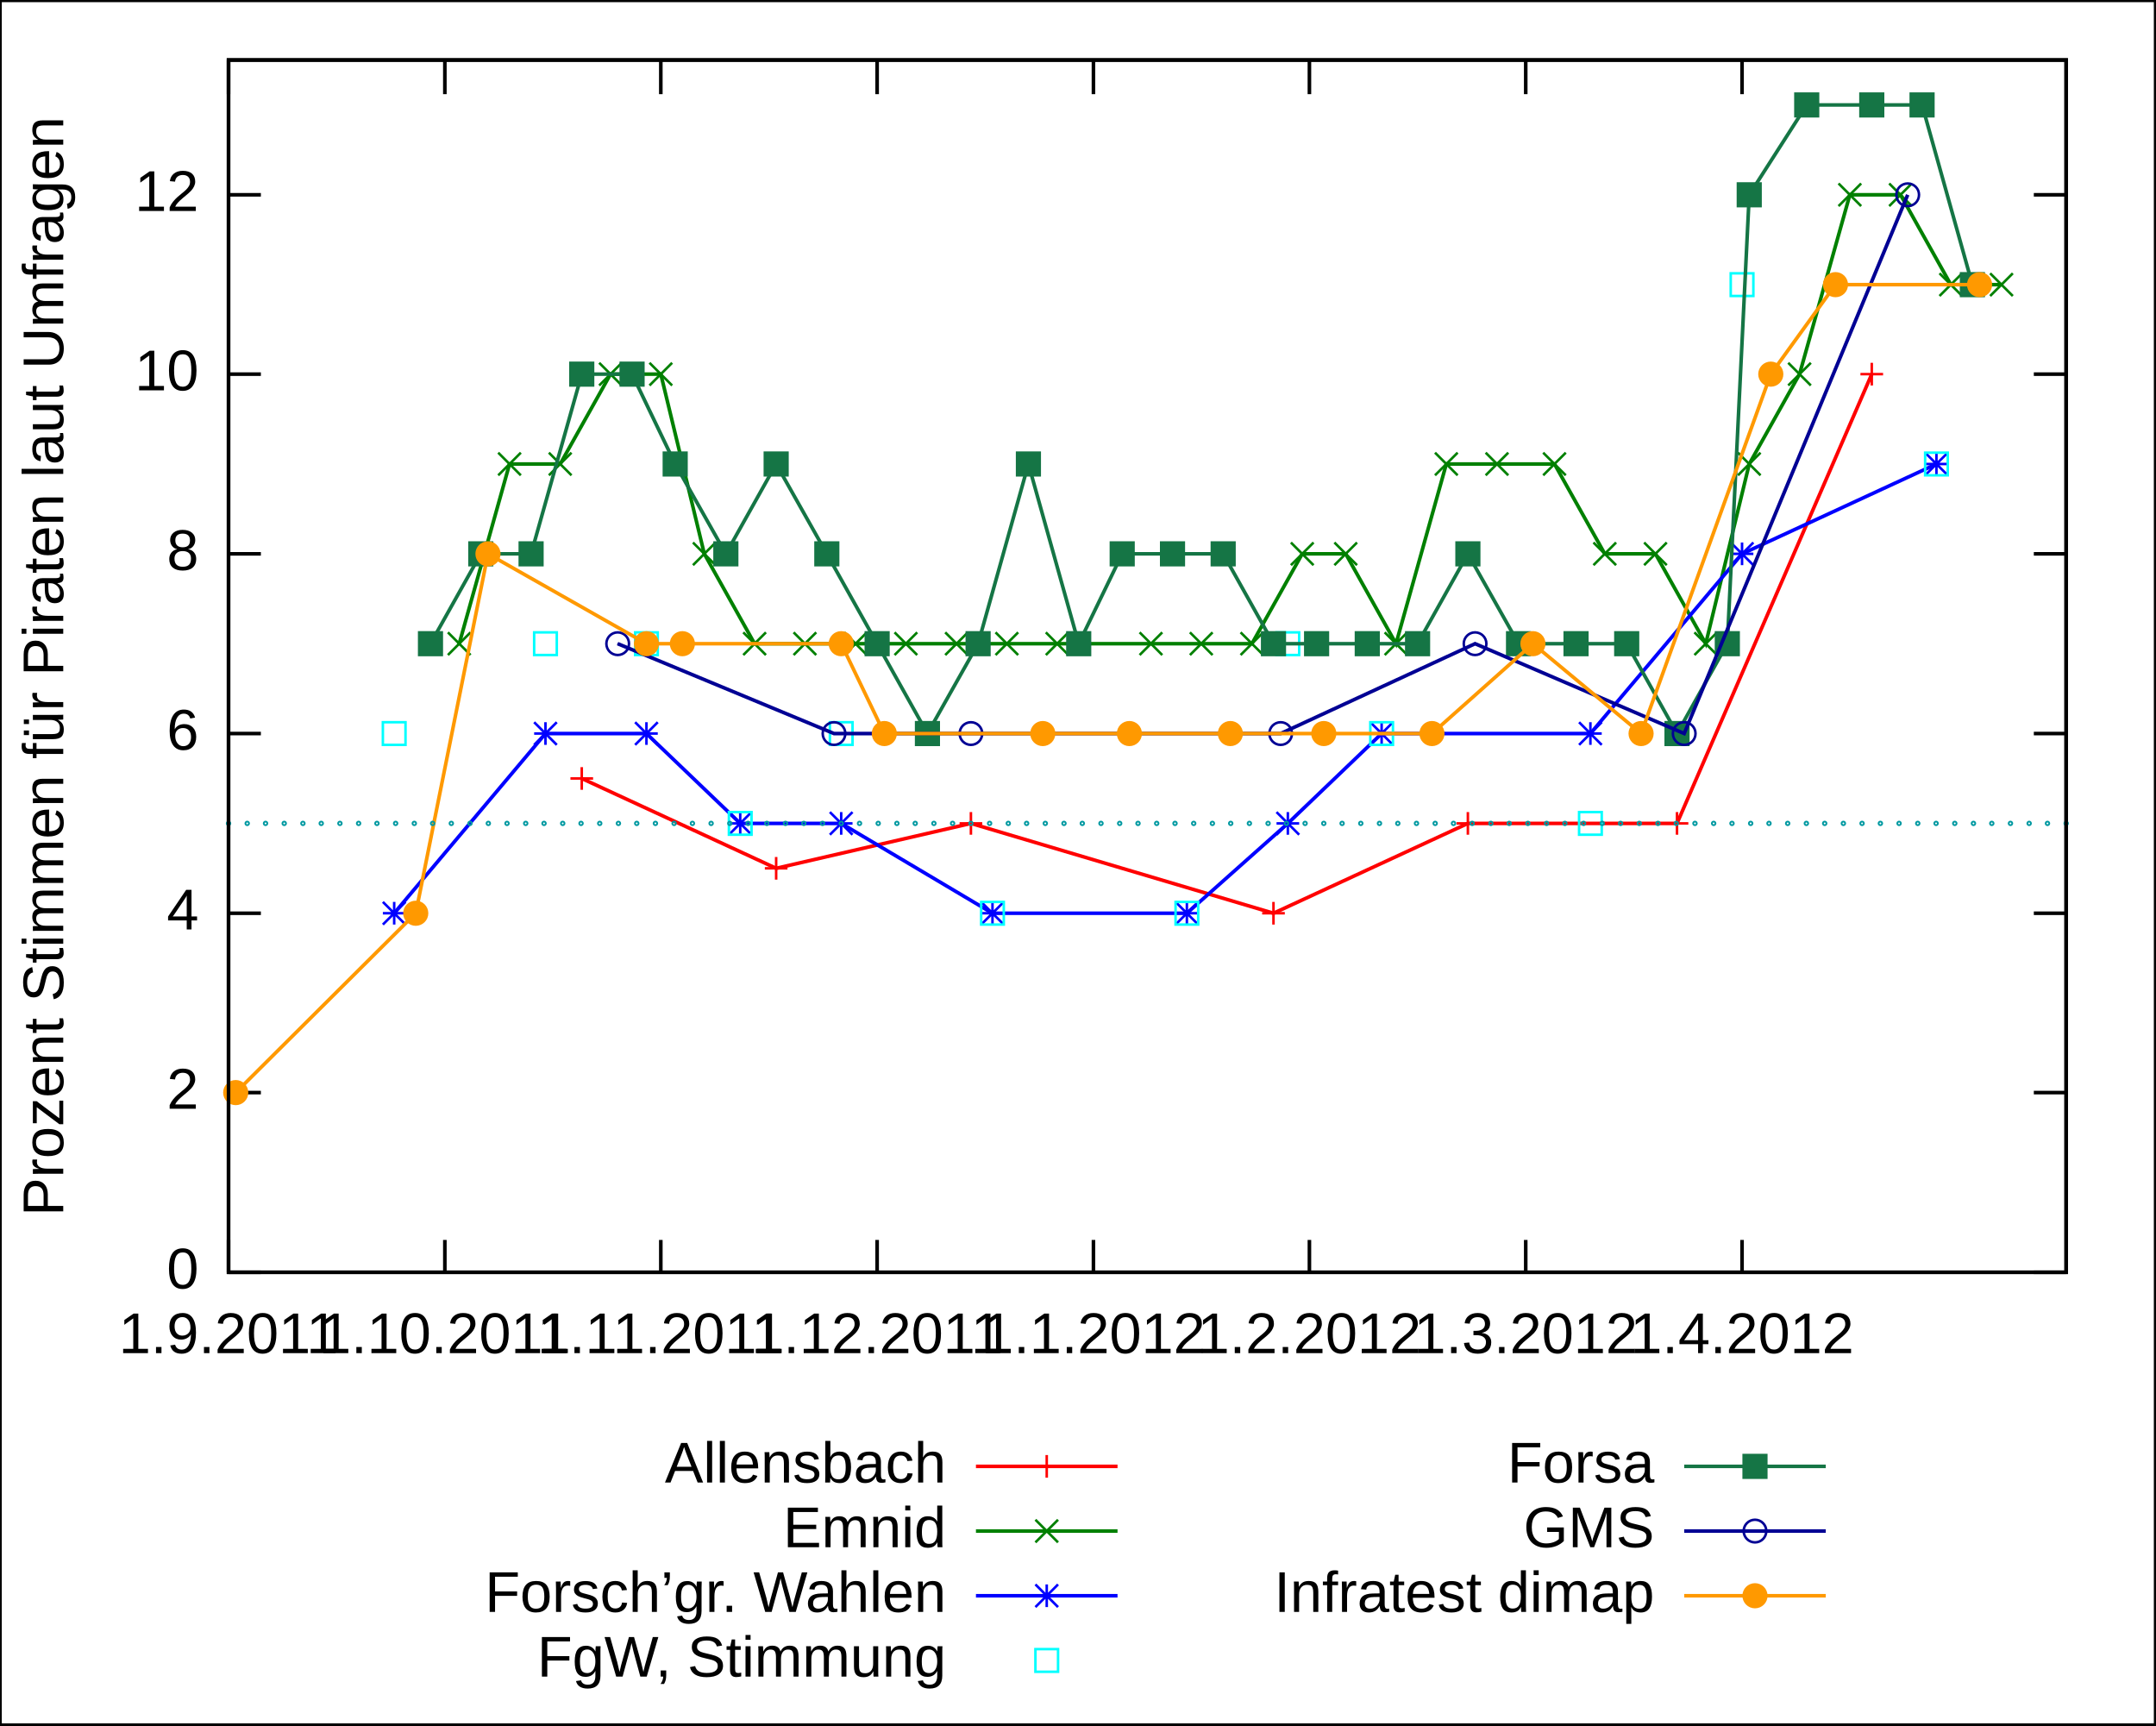
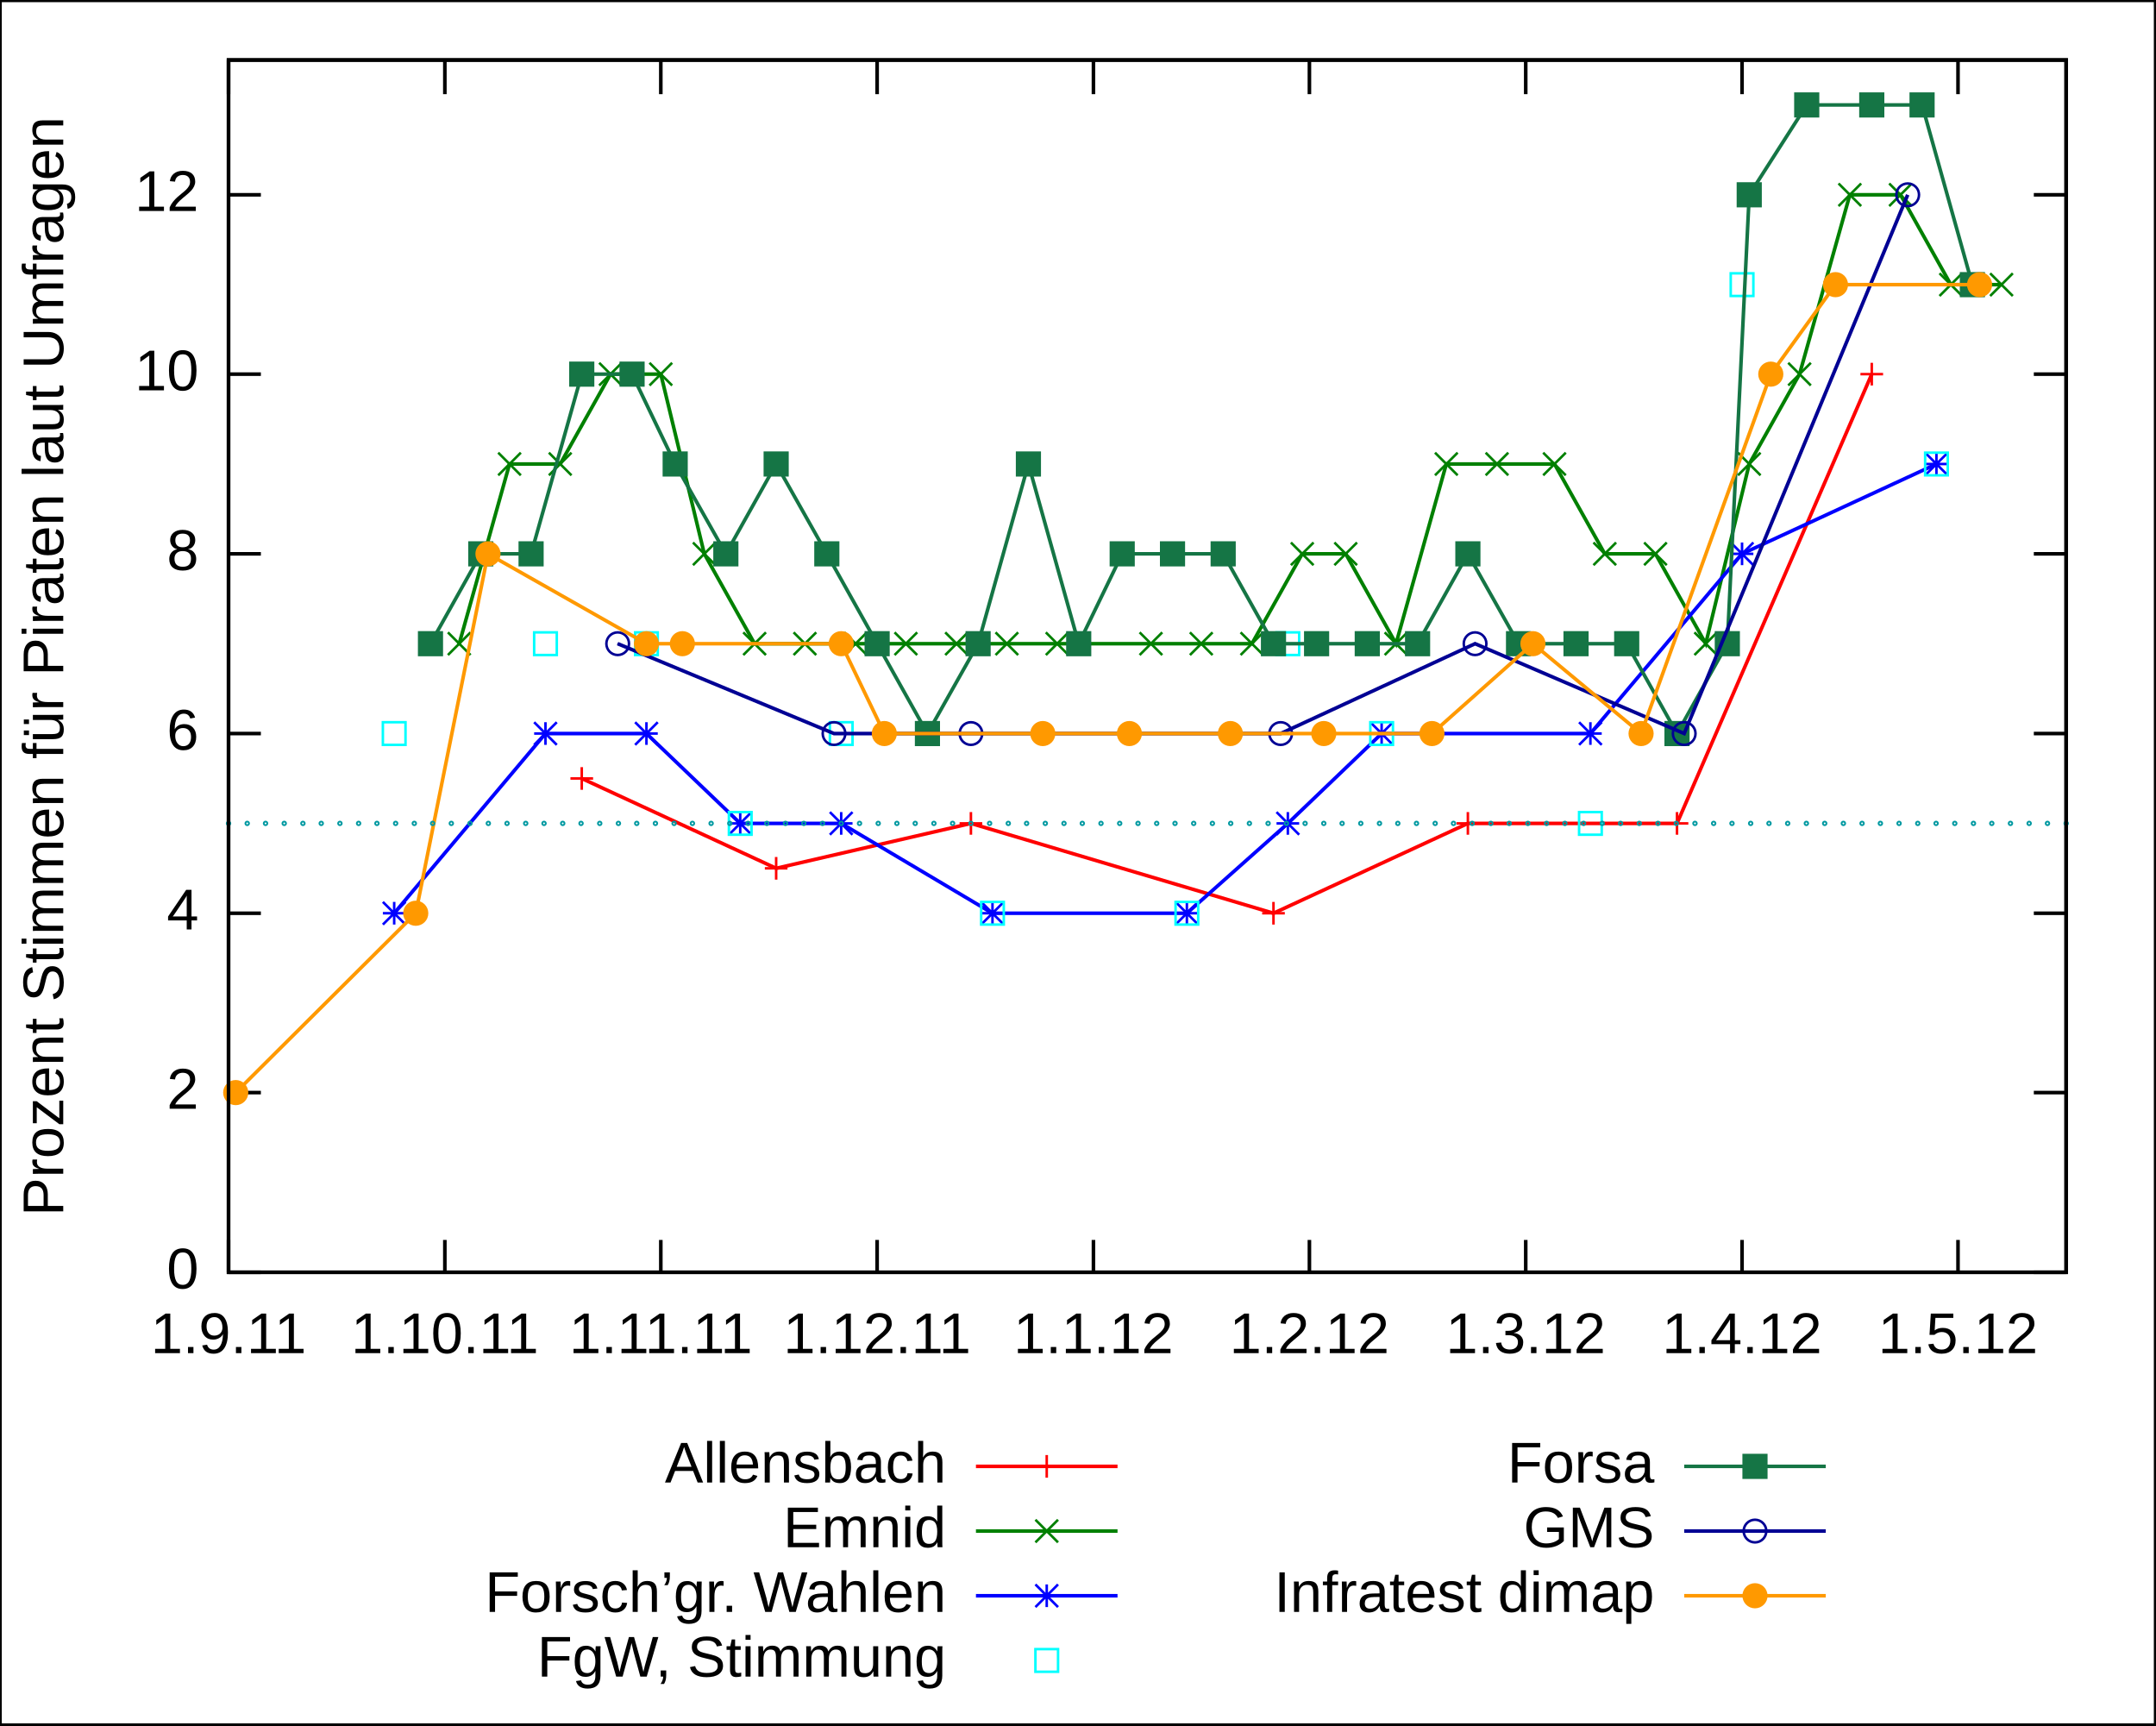
<svg xmlns="http://www.w3.org/2000/svg" xmlns:xlink="http://www.w3.org/1999/xlink" width="600" height="480" viewBox="0 0 600 480">
  <g id="gnuplot_canvas">
    <rect x="0" y="0" width="600" height="480" fill="none" />
    <defs>
      <circle id="gpDot" r="0.5" stroke-width="0.5" />
      <path id="gpPt0" stroke-width="0.222" stroke="currentColor" d="M-1,0 h2 M0,-1 v2" />
      <path id="gpPt1" stroke-width="0.222" stroke="currentColor" d="M-1,-1 L1,1 M1,-1 L-1,1" />
      <path id="gpPt2" stroke-width="0.222" stroke="currentColor" d="M-1,0 L1,0 M0,-1 L0,1 M-1,-1 L1,1 M-1,1 L1,-1" />
      <rect id="gpPt3" stroke-width="0.222" stroke="currentColor" x="-1" y="-1" width="2" height="2" />
      <rect id="gpPt4" stroke-width="0.222" stroke="currentColor" fill="currentColor" x="-1" y="-1" width="2" height="2" />
      <circle id="gpPt5" stroke-width="0.222" stroke="currentColor" cx="0" cy="0" r="1" />
      <use xlink:href="#gpPt5" id="gpPt6" fill="currentColor" stroke="none" />
      <path id="gpPt7" stroke-width="0.222" stroke="currentColor" d="M0,-1.33 L-1.33,0.67 L1.33,0.67 z" />
      <use xlink:href="#gpPt7" id="gpPt8" fill="currentColor" stroke="none" />
      <use xlink:href="#gpPt7" id="gpPt9" stroke="currentColor" transform="rotate(180)" />
      <use xlink:href="#gpPt9" id="gpPt10" fill="currentColor" stroke="none" />
      <use xlink:href="#gpPt3" id="gpPt11" stroke="currentColor" transform="rotate(45)" />
      <use xlink:href="#gpPt11" id="gpPt12" fill="currentColor" stroke="none" />
    </defs>
    <g style="fill:none; color:white; stroke:currentColor; stroke-width:1.00; stroke-linecap:butt; stroke-linejoin:miter">
</g>
    <g style="fill:none; color:black; stroke:currentColor; stroke-width:1.00; stroke-linecap:butt; stroke-linejoin:miter">
      <g style="stroke:none; shape-rendering:crispEdges">
        <polygon fill="rgb(255, 255, 255)" points="0.0,480.0 599.9,480.0 599.9,0.1 0.0,0.1 " />
      </g>
      <path stroke="black" d="M0.0,480.0 L0.0,0.1 L599.9,0.1 L599.9,480.0 L0.0,480.0 M63.6,354.0 L72.6,354.0 M575.0,354.0    L566.0,354.0  h0.01" />
      <g transform="translate(55.3,358.5)" style="stroke:none; fill:black; font-family:Arial; font-size:12.00pt; text-anchor:end">
        <text> 0</text>
      </g>
      <path d="M63.6,304.0 L72.6,304.0 M575.0,304.0 L566.0,304.0  h0.01" />
      <g transform="translate(55.3,308.5)" style="stroke:none; fill:black; font-family:Arial; font-size:12.00pt; text-anchor:end">
        <text> 2</text>
      </g>
      <path d="M63.6,254.1 L72.6,254.1 M575.0,254.1 L566.0,254.1  h0.01" />
      <g transform="translate(55.3,258.6)" style="stroke:none; fill:black; font-family:Arial; font-size:12.00pt; text-anchor:end">
        <text> 4</text>
      </g>
      <path d="M63.6,204.1 L72.6,204.1 M575.0,204.1 L566.0,204.1  h0.01" />
      <g transform="translate(55.3,208.6)" style="stroke:none; fill:black; font-family:Arial; font-size:12.00pt; text-anchor:end">
        <text> 6</text>
      </g>
      <path d="M63.6,154.1 L72.6,154.1 M575.0,154.1 L566.0,154.1  h0.01" />
      <g transform="translate(55.3,158.6)" style="stroke:none; fill:black; font-family:Arial; font-size:12.00pt; text-anchor:end">
        <text> 8</text>
      </g>
      <path d="M63.6,104.1 L72.6,104.1 M575.0,104.1 L566.0,104.1  h0.01" />
      <g transform="translate(55.3,108.6)" style="stroke:none; fill:black; font-family:Arial; font-size:12.00pt; text-anchor:end">
        <text> 10</text>
      </g>
      <path d="M63.6,54.2 L72.6,54.2 M575.0,54.2 L566.0,54.2  h0.01" />
      <g transform="translate(55.3,58.7)" style="stroke:none; fill:black; font-family:Arial; font-size:12.00pt; text-anchor:end">
        <text> 12</text>
      </g>
      <path d="M63.6,354.0 L63.6,345.0 M63.6,16.7 L63.6,25.7  h0.01" />
      <g transform="translate(63.6,376.5)" style="stroke:none; fill:black; font-family:Arial; font-size:12.00pt; text-anchor:middle">
-         <text>1.9.2011</text>
+         <text>1.9.11</text>
      </g>
      <path d="M123.8,354.0 L123.8,345.0 M123.8,16.7 L123.8,25.7  h0.01" />
      <g transform="translate(123.8,376.5)" style="stroke:none; fill:black; font-family:Arial; font-size:12.00pt; text-anchor:middle">
-         <text>1.10.2011</text>
+         <text>1.10.11</text>
      </g>
      <path d="M183.9,354.0 L183.9,345.0 M183.9,16.7 L183.9,25.7  h0.01" />
      <g transform="translate(183.9,376.5)" style="stroke:none; fill:black; font-family:Arial; font-size:12.00pt; text-anchor:middle">
-         <text>1.11.2011</text>
+         <text>1.11.11</text>
      </g>
      <path d="M244.1,354.0 L244.1,345.0 M244.1,16.7 L244.1,25.7  h0.01" />
      <g transform="translate(244.1,376.5)" style="stroke:none; fill:black; font-family:Arial; font-size:12.00pt; text-anchor:middle">
-         <text>1.12.2011</text>
+         <text>1.12.11</text>
      </g>
      <path d="M304.3,354.0 L304.3,345.0 M304.3,16.7 L304.3,25.7  h0.01" />
      <g transform="translate(304.3,376.5)" style="stroke:none; fill:black; font-family:Arial; font-size:12.00pt; text-anchor:middle">
-         <text>1.1.2012</text>
+         <text>1.1.12</text>
      </g>
      <path d="M364.4,354.0 L364.4,345.0 M364.4,16.7 L364.4,25.7  h0.01" />
      <g transform="translate(364.4,376.5)" style="stroke:none; fill:black; font-family:Arial; font-size:12.00pt; text-anchor:middle">
-         <text>1.2.2012</text>
+         <text>1.2.12</text>
      </g>
      <path d="M424.6,354.0 L424.6,345.0 M424.6,16.7 L424.6,25.7  h0.01" />
      <g transform="translate(424.6,376.5)" style="stroke:none; fill:black; font-family:Arial; font-size:12.00pt; text-anchor:middle">
-         <text>1.3.2012</text>
+         <text>1.3.12</text>
      </g>
      <path d="M484.8,354.0 L484.8,345.0 M484.8,16.7 L484.8,25.7  h0.01" />
      <g transform="translate(484.8,376.5)" style="stroke:none; fill:black; font-family:Arial; font-size:12.00pt; text-anchor:middle">
-         <text>1.4.2012</text>
+         <text>1.4.12</text>
+       </g>
+       <path d="M544.9,354.0 L544.9,345.0 M544.9,16.7 L544.9,25.7  h0.01" />
+       <g transform="translate(544.9,376.5)" style="stroke:none; fill:black; font-family:Arial; font-size:12.00pt; text-anchor:middle">
+         <text>1.5.12</text>
      </g>
      <path d="M63.6,16.7 L63.6,354.0 L575.0,354.0 L575.0,16.7 L63.6,16.7 Z  h0.01" />
      <g transform="translate(17.6,185.4) rotate(270)" style="stroke:none; fill:black; font-family:Arial; font-size:12.00pt; text-anchor:middle">
        <text>Prozent Stimmen für Piraten laut Umfragen</text>
      </g>
    </g>
    <g id="gnuplot_plot_1">
      <g style="fill:none; color:red; stroke:currentColor; stroke-width:1.00; stroke-linecap:butt; stroke-linejoin:miter">
        <g transform="translate(263.3,412.5)" style="stroke:none; fill:black; font-family:Arial; font-size:12.00pt; text-anchor:end">
          <text>Allensbach</text>
        </g>
        <path d="M271.6,408.0 L311.0,408.0 M520.9,104.1 L466.7,229.1 L408.5,229.1 L354.4,254.1 L270.2,229.1 L216.0,241.6    L161.9,216.6  h0.01" />
        <use xlink:href="#gpPt0" transform="translate(520.9,104.1) scale(3.15)" />
        <use xlink:href="#gpPt0" transform="translate(466.7,229.1) scale(3.15)" />
        <use xlink:href="#gpPt0" transform="translate(408.5,229.1) scale(3.15)" />
        <use xlink:href="#gpPt0" transform="translate(354.4,254.1) scale(3.15)" />
        <use xlink:href="#gpPt0" transform="translate(270.2,229.1) scale(3.15)" />
        <use xlink:href="#gpPt0" transform="translate(216.0,241.6) scale(3.15)" />
        <use xlink:href="#gpPt0" transform="translate(161.9,216.6) scale(3.15)" />
        <use xlink:href="#gpPt0" transform="translate(291.3,408.0) scale(3.15)" />
      </g>
    </g>
    <g id="gnuplot_plot_2">
      <g style="fill:none; color:green; stroke:currentColor; stroke-width:1.00; stroke-linecap:butt; stroke-linejoin:miter">
        <g transform="translate(263.3,430.5)" style="stroke:none; fill:black; font-family:Arial; font-size:12.00pt; text-anchor:end">
          <text>Emnid</text>
        </g>
        <path d="M271.6,426.0 L311.0,426.0 M557.0,79.2 L542.9,79.2 L528.9,54.2 L514.8,54.2 L500.8,104.1 L486.8,129.1    L474.7,179.1 L460.7,154.1 L446.6,154.1 L432.6,129.1 L416.6,129.1 L402.5,129.1 L388.5,179.1 L374.5,154.1    L362.4,154.1 L348.4,179.1 L334.3,179.1 L320.3,179.1 L294.2,179.1 L280.2,179.1 L266.2,179.1 L252.1,179.1    L238.1,179.1 L224.0,179.1 L210.0,179.1 L196.0,154.1 L183.9,104.1 L169.9,104.1 L155.9,129.1 L141.8,129.1    L127.8,179.1  h0.01" />
        <use xlink:href="#gpPt1" transform="translate(557.0,79.2) scale(3.15)" />
        <use xlink:href="#gpPt1" transform="translate(542.9,79.2) scale(3.15)" />
        <use xlink:href="#gpPt1" transform="translate(528.9,54.2) scale(3.15)" />
        <use xlink:href="#gpPt1" transform="translate(514.8,54.2) scale(3.15)" />
        <use xlink:href="#gpPt1" transform="translate(500.8,104.1) scale(3.15)" />
        <use xlink:href="#gpPt1" transform="translate(486.8,129.1) scale(3.15)" />
        <use xlink:href="#gpPt1" transform="translate(474.7,179.1) scale(3.15)" />
        <use xlink:href="#gpPt1" transform="translate(460.7,154.1) scale(3.15)" />
        <use xlink:href="#gpPt1" transform="translate(446.6,154.1) scale(3.15)" />
        <use xlink:href="#gpPt1" transform="translate(432.6,129.1) scale(3.15)" />
        <use xlink:href="#gpPt1" transform="translate(416.6,129.1) scale(3.15)" />
        <use xlink:href="#gpPt1" transform="translate(402.5,129.1) scale(3.15)" />
        <use xlink:href="#gpPt1" transform="translate(388.5,179.1) scale(3.15)" />
        <use xlink:href="#gpPt1" transform="translate(374.5,154.1) scale(3.15)" />
        <use xlink:href="#gpPt1" transform="translate(362.4,154.1) scale(3.15)" />
        <use xlink:href="#gpPt1" transform="translate(348.4,179.1) scale(3.15)" />
        <use xlink:href="#gpPt1" transform="translate(334.3,179.1) scale(3.15)" />
        <use xlink:href="#gpPt1" transform="translate(320.3,179.1) scale(3.15)" />
        <use xlink:href="#gpPt1" transform="translate(294.2,179.1) scale(3.15)" />
        <use xlink:href="#gpPt1" transform="translate(280.2,179.1) scale(3.15)" />
        <use xlink:href="#gpPt1" transform="translate(266.2,179.1) scale(3.15)" />
        <use xlink:href="#gpPt1" transform="translate(252.1,179.1) scale(3.15)" />
        <use xlink:href="#gpPt1" transform="translate(238.1,179.1) scale(3.15)" />
        <use xlink:href="#gpPt1" transform="translate(224.0,179.1) scale(3.15)" />
        <use xlink:href="#gpPt1" transform="translate(210.0,179.1) scale(3.15)" />
        <use xlink:href="#gpPt1" transform="translate(196.0,154.1) scale(3.15)" />
        <use xlink:href="#gpPt1" transform="translate(183.9,104.1) scale(3.15)" />
        <use xlink:href="#gpPt1" transform="translate(169.9,104.1) scale(3.15)" />
        <use xlink:href="#gpPt1" transform="translate(155.9,129.1) scale(3.15)" />
        <use xlink:href="#gpPt1" transform="translate(141.8,129.1) scale(3.15)" />
        <use xlink:href="#gpPt1" transform="translate(127.8,179.1) scale(3.15)" />
        <use xlink:href="#gpPt1" transform="translate(291.3,426.0) scale(3.15)" />
      </g>
    </g>
    <g id="gnuplot_plot_3">
      <g style="fill:none; color:blue; stroke:currentColor; stroke-width:1.00; stroke-linecap:butt; stroke-linejoin:miter">
        <g transform="translate(263.3,448.5)" style="stroke:none; fill:black; font-family:Arial; font-size:12.00pt; text-anchor:end">
          <text>Forsch’gr. Wahlen</text>
        </g>
        <path d="M271.6,444.0 L311.0,444.0 M538.9,129.1 L484.8,154.1 L442.6,204.1 L384.5,204.1 L358.4,229.1 L330.3,254.1    L276.2,254.1 L234.1,229.1 L206.0,229.1 L179.9,204.1 L151.8,204.1 L109.7,254.1  h0.01" />
        <use xlink:href="#gpPt2" transform="translate(538.9,129.1) scale(3.15)" />
        <use xlink:href="#gpPt2" transform="translate(484.8,154.1) scale(3.15)" />
        <use xlink:href="#gpPt2" transform="translate(442.6,204.1) scale(3.15)" />
        <use xlink:href="#gpPt2" transform="translate(384.5,204.1) scale(3.15)" />
        <use xlink:href="#gpPt2" transform="translate(358.4,229.1) scale(3.15)" />
        <use xlink:href="#gpPt2" transform="translate(330.3,254.1) scale(3.15)" />
        <use xlink:href="#gpPt2" transform="translate(276.2,254.1) scale(3.15)" />
        <use xlink:href="#gpPt2" transform="translate(234.1,229.1) scale(3.15)" />
        <use xlink:href="#gpPt2" transform="translate(206.0,229.1) scale(3.15)" />
        <use xlink:href="#gpPt2" transform="translate(179.9,204.1) scale(3.15)" />
        <use xlink:href="#gpPt2" transform="translate(151.8,204.1) scale(3.15)" />
        <use xlink:href="#gpPt2" transform="translate(109.7,254.1) scale(3.15)" />
        <use xlink:href="#gpPt2" transform="translate(291.3,444.0) scale(3.15)" />
      </g>
    </g>
    <g id="gnuplot_plot_4">
      <g style="fill:none; color:cyan; stroke:currentColor; stroke-width:1.00; stroke-linecap:butt; stroke-linejoin:miter">
        <g transform="translate(263.3,466.5)" style="stroke:none; fill:black; font-family:Arial; font-size:12.00pt; text-anchor:end">
          <text>FgW, Stimmung</text>
        </g>
        <use xlink:href="#gpPt3" transform="translate(538.9,129.1) scale(3.15)" />
        <use xlink:href="#gpPt3" transform="translate(484.8,79.2) scale(3.15)" />
        <use xlink:href="#gpPt3" transform="translate(442.6,229.1) scale(3.15)" />
        <use xlink:href="#gpPt3" transform="translate(384.5,204.1) scale(3.15)" />
        <use xlink:href="#gpPt3" transform="translate(358.4,179.1) scale(3.15)" />
        <use xlink:href="#gpPt3" transform="translate(330.3,254.1) scale(3.15)" />
        <use xlink:href="#gpPt3" transform="translate(276.2,254.1) scale(3.15)" />
        <use xlink:href="#gpPt3" transform="translate(234.1,204.1) scale(3.15)" />
        <use xlink:href="#gpPt3" transform="translate(206.0,229.1) scale(3.15)" />
        <use xlink:href="#gpPt3" transform="translate(179.9,179.1) scale(3.15)" />
        <use xlink:href="#gpPt3" transform="translate(151.8,179.1) scale(3.15)" />
        <use xlink:href="#gpPt3" transform="translate(109.7,204.1) scale(3.15)" />
        <use xlink:href="#gpPt3" transform="translate(291.3,462.0) scale(3.15)" />
      </g>
    </g>
    <g id="gnuplot_plot_5">
      <g style="fill:none; color:#157545; stroke:currentColor; stroke-width:1.00; stroke-linecap:butt; stroke-linejoin:miter">
        <g transform="translate(460.4,412.5)" style="stroke:none; fill:black; font-family:Arial; font-size:12.00pt; text-anchor:end">
          <text>Forsa</text>
        </g>
        <path d="M468.7,408.0 L508.1,408.0 M548.9,79.2 L534.9,29.2 L520.9,29.2 L502.8,29.2 L486.8,54.2 L480.7,179.1    L466.7,204.1 L452.7,179.1 L438.6,179.1 L422.6,179.1 L408.5,154.1 L394.5,179.1 L380.5,179.1 L366.4,179.1    L354.4,179.1 L340.4,154.1 L326.3,154.1 L312.3,154.1 L300.2,179.1 L286.2,129.1 L272.2,179.1 L258.1,204.1    L244.1,179.1 L230.1,154.1 L216.0,129.1 L202.0,154.1 L187.9,129.1 L175.9,104.1 L161.9,104.1 L147.8,154.1    L133.8,154.1 L119.8,179.1  h0.01" />
        <use xlink:href="#gpPt4" transform="translate(548.9,79.2) scale(3.15)" />
        <use xlink:href="#gpPt4" transform="translate(534.9,29.2) scale(3.15)" />
        <use xlink:href="#gpPt4" transform="translate(520.9,29.2) scale(3.15)" />
        <use xlink:href="#gpPt4" transform="translate(502.8,29.2) scale(3.15)" />
        <use xlink:href="#gpPt4" transform="translate(486.8,54.2) scale(3.15)" />
        <use xlink:href="#gpPt4" transform="translate(480.7,179.1) scale(3.15)" />
        <use xlink:href="#gpPt4" transform="translate(466.7,204.1) scale(3.15)" />
        <use xlink:href="#gpPt4" transform="translate(452.7,179.1) scale(3.15)" />
        <use xlink:href="#gpPt4" transform="translate(438.6,179.1) scale(3.15)" />
        <use xlink:href="#gpPt4" transform="translate(422.6,179.1) scale(3.15)" />
        <use xlink:href="#gpPt4" transform="translate(408.5,154.1) scale(3.15)" />
        <use xlink:href="#gpPt4" transform="translate(394.5,179.1) scale(3.15)" />
        <use xlink:href="#gpPt4" transform="translate(380.5,179.1) scale(3.15)" />
        <use xlink:href="#gpPt4" transform="translate(366.4,179.1) scale(3.15)" />
        <use xlink:href="#gpPt4" transform="translate(354.4,179.1) scale(3.15)" />
        <use xlink:href="#gpPt4" transform="translate(340.4,154.1) scale(3.15)" />
        <use xlink:href="#gpPt4" transform="translate(326.3,154.1) scale(3.15)" />
        <use xlink:href="#gpPt4" transform="translate(312.3,154.1) scale(3.15)" />
        <use xlink:href="#gpPt4" transform="translate(300.2,179.1) scale(3.15)" />
        <use xlink:href="#gpPt4" transform="translate(286.2,129.1) scale(3.15)" />
        <use xlink:href="#gpPt4" transform="translate(272.2,179.1) scale(3.15)" />
        <use xlink:href="#gpPt4" transform="translate(258.1,204.1) scale(3.15)" />
        <use xlink:href="#gpPt4" transform="translate(244.1,179.1) scale(3.15)" />
        <use xlink:href="#gpPt4" transform="translate(230.1,154.1) scale(3.15)" />
        <use xlink:href="#gpPt4" transform="translate(216.0,129.1) scale(3.15)" />
        <use xlink:href="#gpPt4" transform="translate(202.0,154.1) scale(3.15)" />
        <use xlink:href="#gpPt4" transform="translate(187.9,129.1) scale(3.15)" />
        <use xlink:href="#gpPt4" transform="translate(175.9,104.1) scale(3.15)" />
        <use xlink:href="#gpPt4" transform="translate(161.9,104.1) scale(3.15)" />
        <use xlink:href="#gpPt4" transform="translate(147.8,154.1) scale(3.15)" />
        <use xlink:href="#gpPt4" transform="translate(133.8,154.1) scale(3.15)" />
        <use xlink:href="#gpPt4" transform="translate(119.8,179.1) scale(3.15)" />
        <use xlink:href="#gpPt4" transform="translate(488.4,408.0) scale(3.15)" />
      </g>
    </g>
    <g id="gnuplot_plot_6">
      <g style="fill:none; color:#000094; stroke:currentColor; stroke-width:1.00; stroke-linecap:butt; stroke-linejoin:miter">
        <g transform="translate(460.4,430.5)" style="stroke:none; fill:black; font-family:Arial; font-size:12.00pt; text-anchor:end">
          <text>GMS</text>
        </g>
        <path d="M468.7,426.0 L508.1,426.0 M530.9,54.2 L468.7,204.1 L410.5,179.1 L356.4,204.1 L270.2,204.1 L232.1,204.1    L171.9,179.1  h0.01" />
        <use xlink:href="#gpPt5" transform="translate(530.9,54.2) scale(3.15)" />
        <use xlink:href="#gpPt5" transform="translate(468.7,204.1) scale(3.15)" />
        <use xlink:href="#gpPt5" transform="translate(410.5,179.1) scale(3.15)" />
        <use xlink:href="#gpPt5" transform="translate(356.4,204.1) scale(3.15)" />
        <use xlink:href="#gpPt5" transform="translate(270.2,204.1) scale(3.15)" />
        <use xlink:href="#gpPt5" transform="translate(232.1,204.1) scale(3.15)" />
        <use xlink:href="#gpPt5" transform="translate(171.9,179.1) scale(3.15)" />
        <use xlink:href="#gpPt5" transform="translate(488.4,426.0) scale(3.15)" />
      </g>
    </g>
    <g id="gnuplot_plot_7">
      <g style="fill:none; color:#FF9900; stroke:currentColor; stroke-width:1.00; stroke-linecap:butt; stroke-linejoin:miter">
        <g transform="translate(460.4,448.5)" style="stroke:none; fill:black; font-family:Arial; font-size:12.00pt; text-anchor:end">
          <text>Infratest dimap</text>
        </g>
        <path d="M468.7,444.0 L508.1,444.0 M550.9,79.2 L510.8,79.2 L492.8,104.1 L456.7,204.1 L426.6,179.1 L398.5,204.1    L368.4,204.1 L342.4,204.1 L314.3,204.1 L290.2,204.1 L246.1,204.1 L234.1,179.1 L189.9,179.1 L179.9,179.1    L135.8,154.1 L115.7,254.1 L65.6,304.0  h0.01" />
        <use xlink:href="#gpPt6" transform="translate(550.9,79.2) scale(3.15)" />
        <use xlink:href="#gpPt6" transform="translate(510.8,79.2) scale(3.15)" />
        <use xlink:href="#gpPt6" transform="translate(492.8,104.1) scale(3.15)" />
        <use xlink:href="#gpPt6" transform="translate(456.7,204.1) scale(3.15)" />
        <use xlink:href="#gpPt6" transform="translate(426.6,179.1) scale(3.15)" />
        <use xlink:href="#gpPt6" transform="translate(398.5,204.1) scale(3.15)" />
        <use xlink:href="#gpPt6" transform="translate(368.4,204.1) scale(3.15)" />
        <use xlink:href="#gpPt6" transform="translate(342.4,204.1) scale(3.15)" />
        <use xlink:href="#gpPt6" transform="translate(314.3,204.1) scale(3.15)" />
        <use xlink:href="#gpPt6" transform="translate(290.2,204.1) scale(3.15)" />
        <use xlink:href="#gpPt6" transform="translate(246.1,204.1) scale(3.15)" />
        <use xlink:href="#gpPt6" transform="translate(234.1,179.1) scale(3.15)" />
        <use xlink:href="#gpPt6" transform="translate(189.9,179.1) scale(3.15)" />
        <use xlink:href="#gpPt6" transform="translate(179.9,179.1) scale(3.15)" />
        <use xlink:href="#gpPt6" transform="translate(135.8,154.1) scale(3.15)" />
        <use xlink:href="#gpPt6" transform="translate(115.7,254.1) scale(3.15)" />
        <use xlink:href="#gpPt6" transform="translate(65.6,304.0) scale(3.15)" />
        <use xlink:href="#gpPt6" transform="translate(488.4,444.0) scale(3.15)" />
      </g>
    </g>
    <g id="gnuplot_plot_8">
      <g style="fill:none; color:#0099A1; stroke:currentColor; stroke-width:1.00; stroke-linecap:butt; stroke-linejoin:miter">
        <use xlink:href="#gpDot" x="63.6" y="229.1" />
        <use xlink:href="#gpDot" x="68.8" y="229.1" />
        <use xlink:href="#gpDot" x="73.9" y="229.1" />
        <use xlink:href="#gpDot" x="79.1" y="229.1" />
        <use xlink:href="#gpDot" x="84.3" y="229.1" />
        <use xlink:href="#gpDot" x="89.4" y="229.1" />
        <use xlink:href="#gpDot" x="94.6" y="229.1" />
        <use xlink:href="#gpDot" x="99.8" y="229.1" />
        <use xlink:href="#gpDot" x="104.9" y="229.1" />
        <use xlink:href="#gpDot" x="110.1" y="229.1" />
        <use xlink:href="#gpDot" x="115.3" y="229.1" />
        <use xlink:href="#gpDot" x="120.4" y="229.1" />
        <use xlink:href="#gpDot" x="125.6" y="229.1" />
        <use xlink:href="#gpDot" x="130.8" y="229.1" />
        <use xlink:href="#gpDot" x="135.9" y="229.1" />
        <use xlink:href="#gpDot" x="141.1" y="229.1" />
        <use xlink:href="#gpDot" x="146.3" y="229.1" />
        <use xlink:href="#gpDot" x="151.4" y="229.1" />
        <use xlink:href="#gpDot" x="156.6" y="229.1" />
        <use xlink:href="#gpDot" x="161.7" y="229.1" />
        <use xlink:href="#gpDot" x="166.9" y="229.1" />
        <use xlink:href="#gpDot" x="172.1" y="229.1" />
        <use xlink:href="#gpDot" x="177.2" y="229.1" />
        <use xlink:href="#gpDot" x="182.4" y="229.1" />
        <use xlink:href="#gpDot" x="187.6" y="229.1" />
        <use xlink:href="#gpDot" x="192.7" y="229.1" />
        <use xlink:href="#gpDot" x="197.9" y="229.1" />
        <use xlink:href="#gpDot" x="203.1" y="229.1" />
        <use xlink:href="#gpDot" x="208.2" y="229.1" />
        <use xlink:href="#gpDot" x="213.4" y="229.1" />
        <use xlink:href="#gpDot" x="218.6" y="229.1" />
        <use xlink:href="#gpDot" x="223.7" y="229.1" />
        <use xlink:href="#gpDot" x="228.9" y="229.1" />
        <use xlink:href="#gpDot" x="234.1" y="229.1" />
        <use xlink:href="#gpDot" x="239.2" y="229.1" />
        <use xlink:href="#gpDot" x="244.4" y="229.1" />
        <use xlink:href="#gpDot" x="249.6" y="229.1" />
        <use xlink:href="#gpDot" x="254.7" y="229.1" />
        <use xlink:href="#gpDot" x="259.9" y="229.1" />
        <use xlink:href="#gpDot" x="265.1" y="229.1" />
        <use xlink:href="#gpDot" x="270.2" y="229.1" />
        <use xlink:href="#gpDot" x="275.4" y="229.1" />
        <use xlink:href="#gpDot" x="280.6" y="229.1" />
        <use xlink:href="#gpDot" x="285.7" y="229.1" />
        <use xlink:href="#gpDot" x="290.9" y="229.1" />
        <use xlink:href="#gpDot" x="296.1" y="229.1" />
        <use xlink:href="#gpDot" x="301.2" y="229.1" />
        <use xlink:href="#gpDot" x="306.4" y="229.1" />
        <use xlink:href="#gpDot" x="311.6" y="229.1" />
        <use xlink:href="#gpDot" x="316.7" y="229.1" />
        <use xlink:href="#gpDot" x="321.9" y="229.1" />
        <use xlink:href="#gpDot" x="327.0" y="229.1" />
        <use xlink:href="#gpDot" x="332.2" y="229.1" />
        <use xlink:href="#gpDot" x="337.4" y="229.1" />
        <use xlink:href="#gpDot" x="342.5" y="229.1" />
        <use xlink:href="#gpDot" x="347.7" y="229.1" />
        <use xlink:href="#gpDot" x="352.9" y="229.1" />
        <use xlink:href="#gpDot" x="358.0" y="229.1" />
        <use xlink:href="#gpDot" x="363.2" y="229.1" />
        <use xlink:href="#gpDot" x="368.4" y="229.1" />
        <use xlink:href="#gpDot" x="373.5" y="229.1" />
        <use xlink:href="#gpDot" x="378.7" y="229.1" />
        <use xlink:href="#gpDot" x="383.9" y="229.1" />
        <use xlink:href="#gpDot" x="389.0" y="229.1" />
        <use xlink:href="#gpDot" x="394.2" y="229.1" />
        <use xlink:href="#gpDot" x="399.4" y="229.1" />
        <use xlink:href="#gpDot" x="404.5" y="229.1" />
        <use xlink:href="#gpDot" x="409.7" y="229.1" />
        <use xlink:href="#gpDot" x="414.9" y="229.1" />
        <use xlink:href="#gpDot" x="420.0" y="229.1" />
        <use xlink:href="#gpDot" x="425.2" y="229.1" />
        <use xlink:href="#gpDot" x="430.4" y="229.1" />
        <use xlink:href="#gpDot" x="435.5" y="229.1" />
        <use xlink:href="#gpDot" x="440.7" y="229.1" />
        <use xlink:href="#gpDot" x="445.9" y="229.1" />
        <use xlink:href="#gpDot" x="451.0" y="229.1" />
        <use xlink:href="#gpDot" x="456.2" y="229.1" />
        <use xlink:href="#gpDot" x="461.4" y="229.1" />
        <use xlink:href="#gpDot" x="466.5" y="229.1" />
        <use xlink:href="#gpDot" x="471.7" y="229.1" />
        <use xlink:href="#gpDot" x="476.9" y="229.1" />
        <use xlink:href="#gpDot" x="482.0" y="229.1" />
        <use xlink:href="#gpDot" x="487.2" y="229.1" />
        <use xlink:href="#gpDot" x="492.3" y="229.1" />
        <use xlink:href="#gpDot" x="497.5" y="229.1" />
        <use xlink:href="#gpDot" x="502.7" y="229.1" />
        <use xlink:href="#gpDot" x="507.8" y="229.1" />
        <use xlink:href="#gpDot" x="513.0" y="229.1" />
        <use xlink:href="#gpDot" x="518.2" y="229.1" />
        <use xlink:href="#gpDot" x="523.3" y="229.1" />
        <use xlink:href="#gpDot" x="528.5" y="229.1" />
        <use xlink:href="#gpDot" x="533.7" y="229.1" />
        <use xlink:href="#gpDot" x="538.8" y="229.1" />
        <use xlink:href="#gpDot" x="544.0" y="229.1" />
        <use xlink:href="#gpDot" x="549.2" y="229.1" />
        <use xlink:href="#gpDot" x="554.3" y="229.1" />
        <use xlink:href="#gpDot" x="559.5" y="229.1" />
        <use xlink:href="#gpDot" x="564.7" y="229.1" />
        <use xlink:href="#gpDot" x="569.8" y="229.1" />
        <use xlink:href="#gpDot" x="575.0" y="229.1" />
      </g>
    </g>
    <g style="fill:none; color:black; stroke:currentColor; stroke-width:1.00; stroke-linecap:butt; stroke-linejoin:miter">
      <path d="M63.6,16.7 L63.6,354.0 L575.0,354.0 L575.0,16.7 L63.6,16.7 Z  h0.01" />
    </g>
  </g>
</svg>
